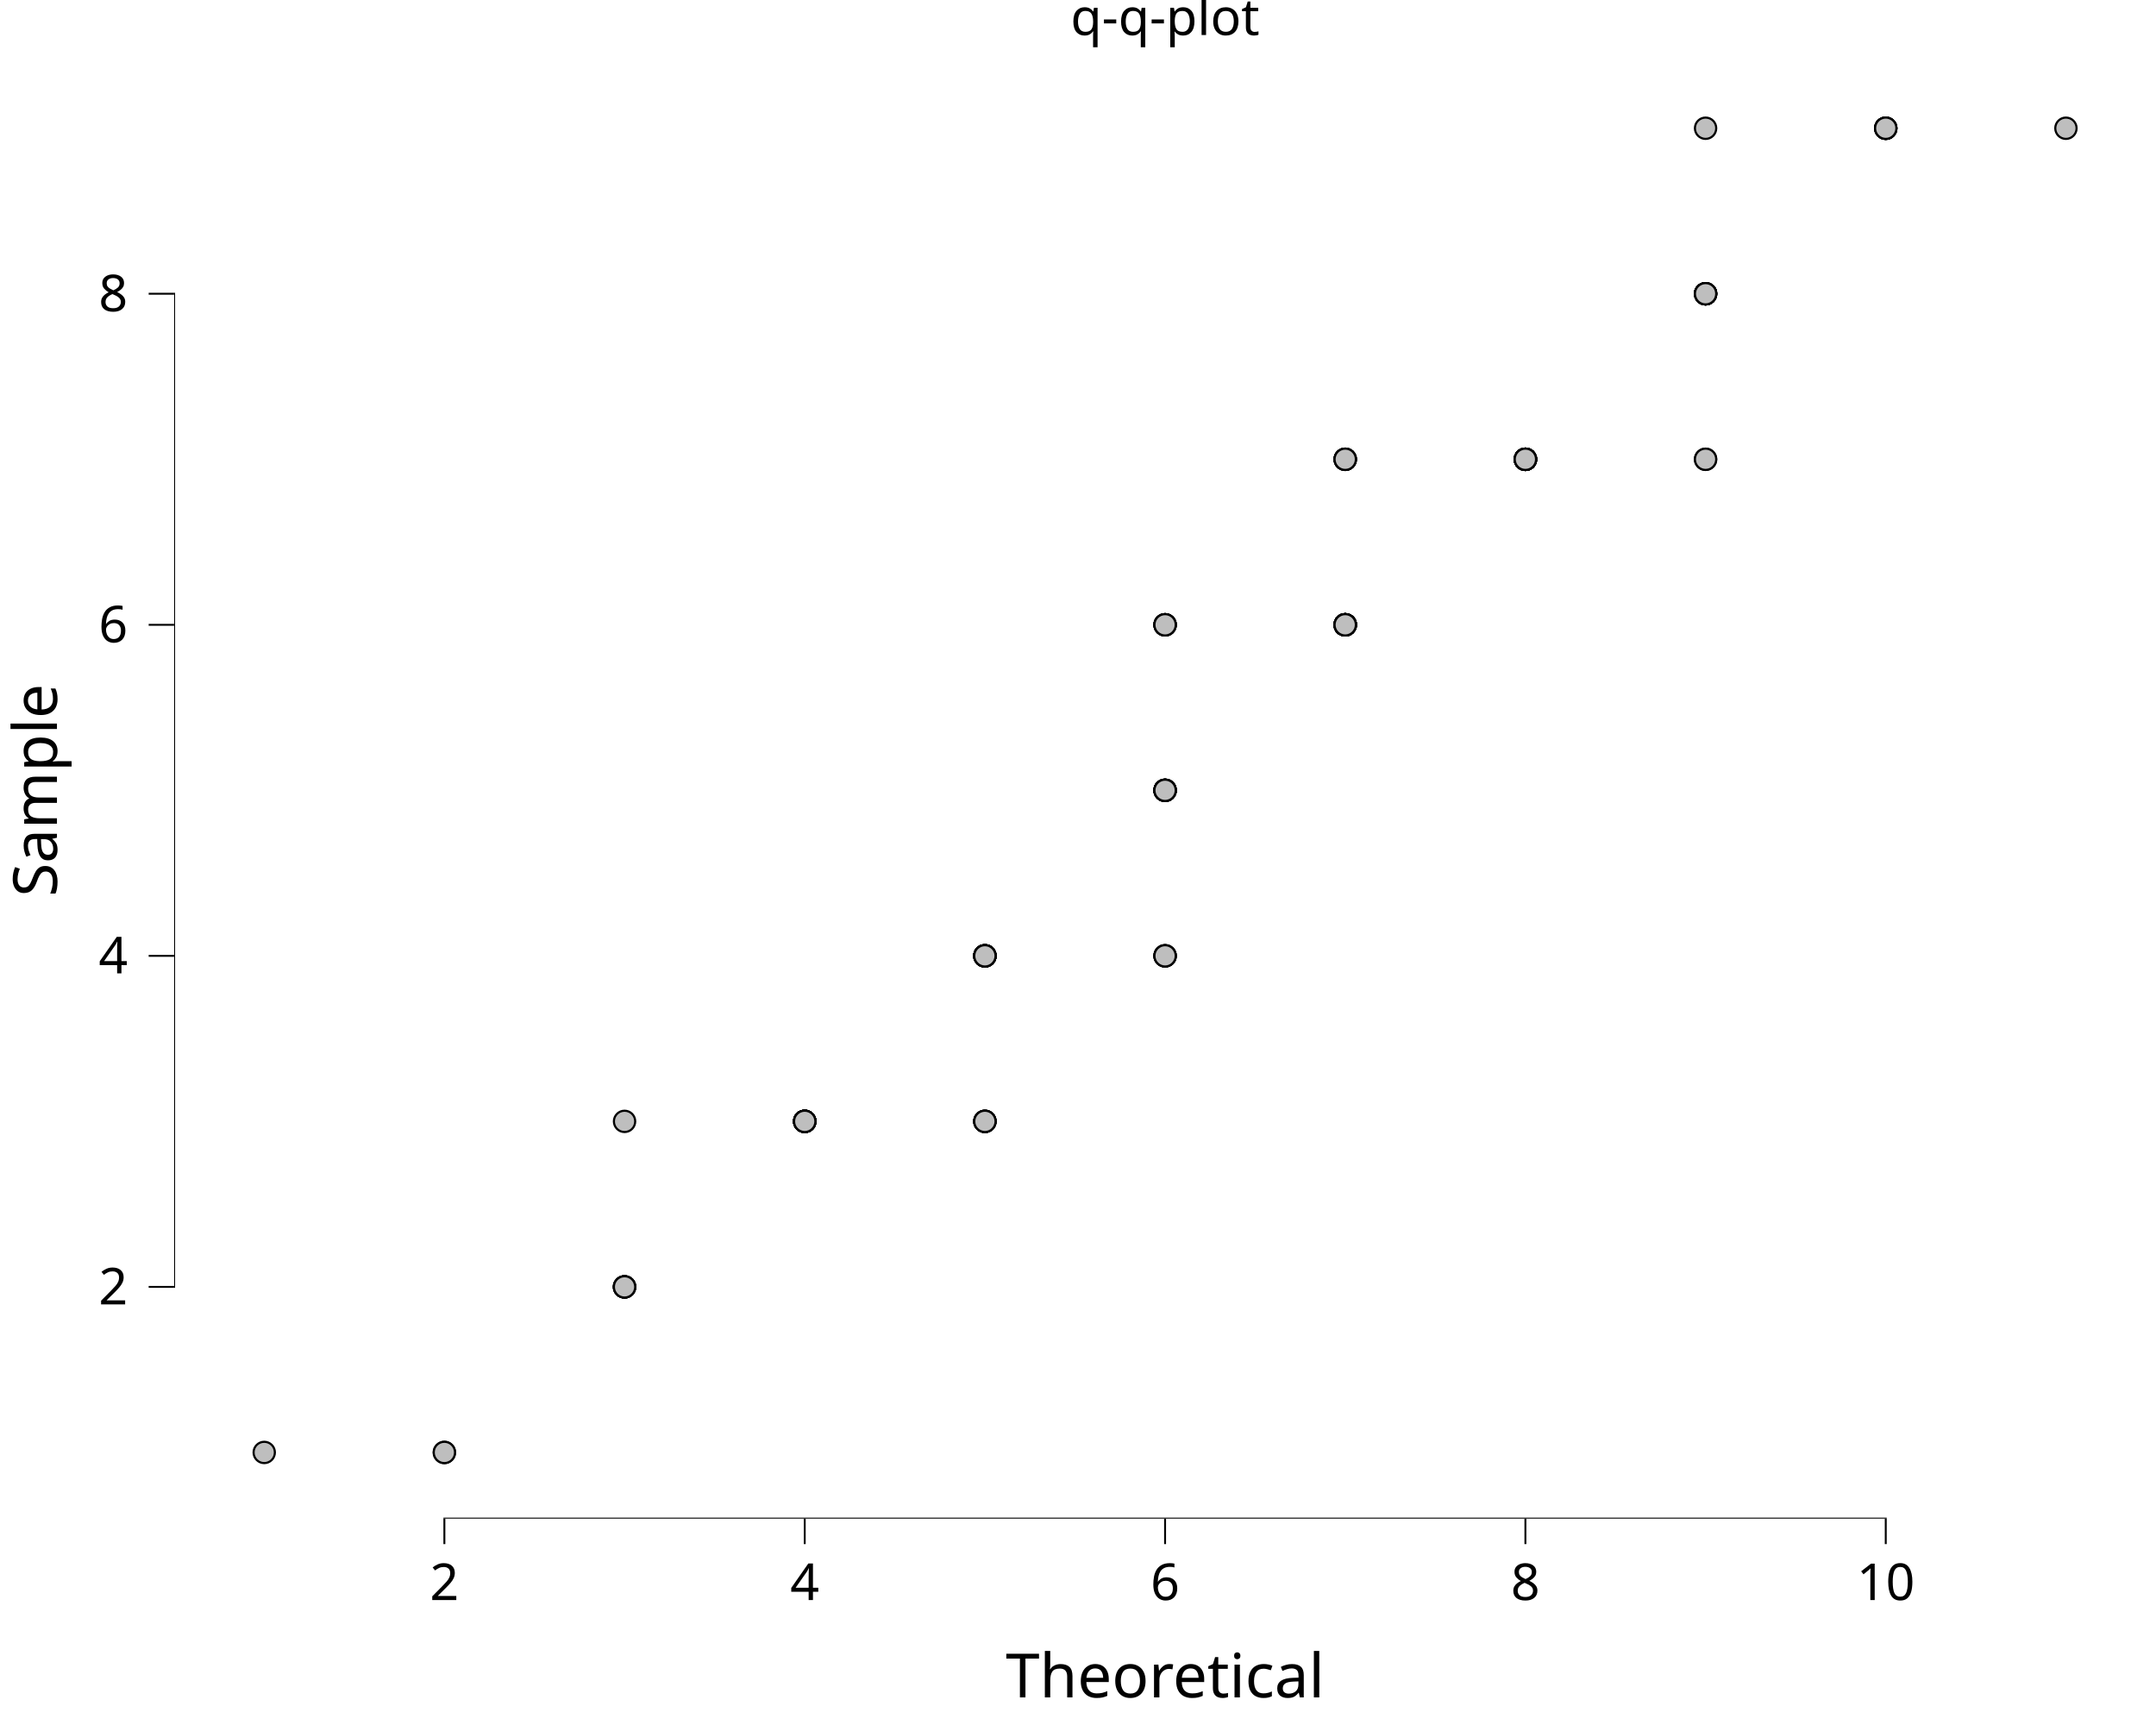
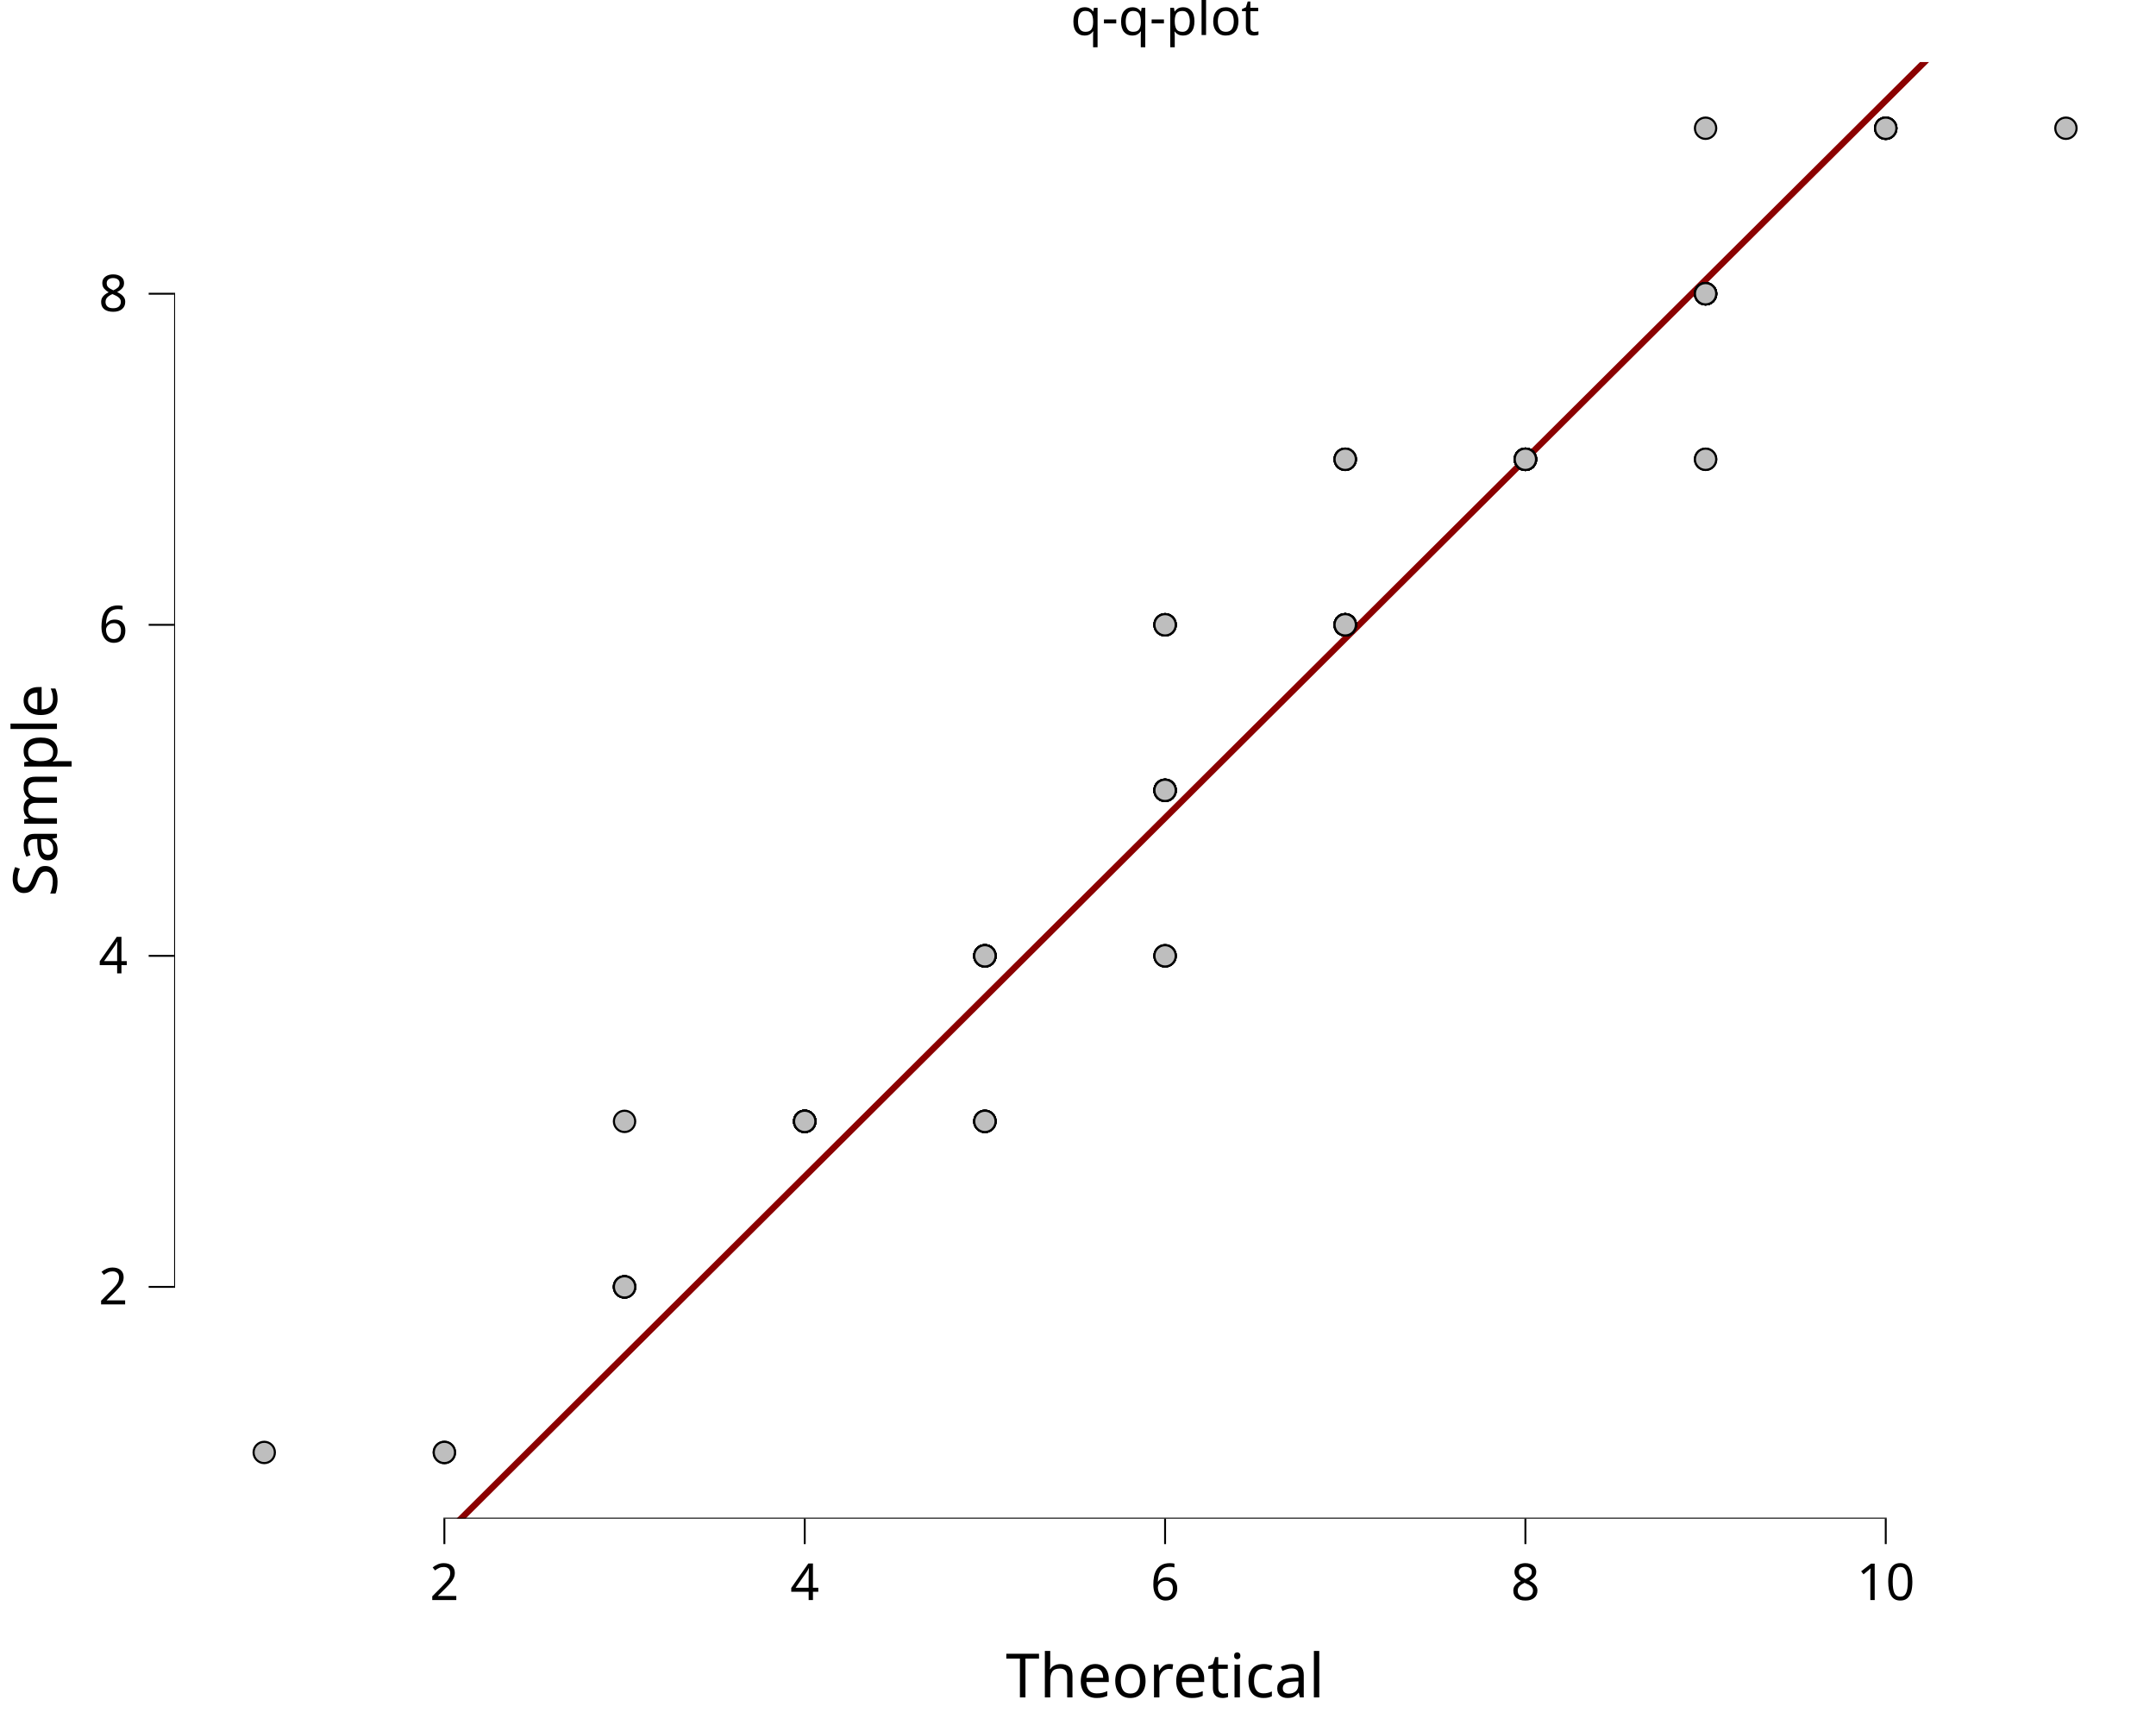
<svg xmlns="http://www.w3.org/2000/svg" class="svglite" data-engine-version="2.0" width="720.00pt" height="576.00pt" viewBox="0 0 720.00 576.00">
  <defs>
    <style type="text/css">
    .svglite line, .svglite polyline, .svglite polygon, .svglite path, .svglite rect, .svglite circle {
      fill: none;
      stroke: #000000;
      stroke-linecap: round;
      stroke-linejoin: round;
      stroke-miterlimit: 10.00;
    }
  </style>
  </defs>
  <rect width="100%" height="100%" style="stroke: none; fill: #FFFFFF;" />
  <defs>
    <clipPath id="cpMC4wMHw3MjAuMDB8MC4wMHw1NzYuMDA=">
      <rect x="0.00" y="0.00" width="720.00" height="576.00" />
    </clipPath>
  </defs>
  <g clip-path="url(#cpMC4wMHw3MjAuMDB8MC4wMHw1NzYuMDA=)">
    <rect x="0.00" y="0.00" width="720.00" height="576.00" style="stroke-width: 10.67; stroke: none;" />
  </g>
  <defs>
    <clipPath id="cpNTguMTV8NzIwLjAwfDIwLjcxfDUwNy4wOQ==">
      <rect x="58.15" y="20.71" width="661.85" height="486.39" />
    </clipPath>
  </defs>
  <g clip-path="url(#cpNTguMTV8NzIwLjAwfDIwLjcxfDUwNy4wOQ==)">
    <rect x="58.15" y="20.71" width="661.85" height="486.39" style="stroke-width: 10.67; stroke: none;" />
+     <line x1="-603.70" y1="1261.08" x2="1381.85" y2="-714.86" style="stroke-width: 2.13; stroke: #8B0000; stroke-linecap: butt;" />
    <circle cx="88.24" cy="484.99" r="3.56" style="stroke-width: 0.71; fill: #BEBEBE;" />
    <circle cx="148.40" cy="484.99" r="3.56" style="stroke-width: 0.71; fill: #BEBEBE;" />
    <circle cx="148.40" cy="484.99" r="3.56" style="stroke-width: 0.71; fill: #BEBEBE;" />
    <circle cx="208.57" cy="429.71" r="3.56" style="stroke-width: 0.71; fill: #BEBEBE;" />
    <circle cx="208.57" cy="429.71" r="3.56" style="stroke-width: 0.71; fill: #BEBEBE;" />
    <circle cx="208.57" cy="429.71" r="3.56" style="stroke-width: 0.71; fill: #BEBEBE;" />
    <circle cx="208.57" cy="429.71" r="3.56" style="stroke-width: 0.71; fill: #BEBEBE;" />
    <circle cx="208.57" cy="429.71" r="3.56" style="stroke-width: 0.71; fill: #BEBEBE;" />
    <circle cx="208.57" cy="374.44" r="3.56" style="stroke-width: 0.71; fill: #BEBEBE;" />
    <circle cx="268.74" cy="374.44" r="3.56" style="stroke-width: 0.71; fill: #BEBEBE;" />
    <circle cx="268.74" cy="374.44" r="3.56" style="stroke-width: 0.71; fill: #BEBEBE;" />
    <circle cx="268.74" cy="374.44" r="3.56" style="stroke-width: 0.71; fill: #BEBEBE;" />
    <circle cx="268.74" cy="374.44" r="3.56" style="stroke-width: 0.71; fill: #BEBEBE;" />
    <circle cx="268.74" cy="374.44" r="3.56" style="stroke-width: 0.71; fill: #BEBEBE;" />
    <circle cx="268.74" cy="374.44" r="3.56" style="stroke-width: 0.71; fill: #BEBEBE;" />
    <circle cx="268.74" cy="374.44" r="3.56" style="stroke-width: 0.71; fill: #BEBEBE;" />
    <circle cx="268.74" cy="374.44" r="3.56" style="stroke-width: 0.71; fill: #BEBEBE;" />
    <circle cx="268.74" cy="374.44" r="3.56" style="stroke-width: 0.71; fill: #BEBEBE;" />
    <circle cx="268.74" cy="374.44" r="3.56" style="stroke-width: 0.71; fill: #BEBEBE;" />
    <circle cx="268.74" cy="374.44" r="3.56" style="stroke-width: 0.71; fill: #BEBEBE;" />
    <circle cx="328.91" cy="374.44" r="3.56" style="stroke-width: 0.71; fill: #BEBEBE;" />
    <circle cx="328.91" cy="374.44" r="3.56" style="stroke-width: 0.71; fill: #BEBEBE;" />
    <circle cx="328.91" cy="374.44" r="3.56" style="stroke-width: 0.71; fill: #BEBEBE;" />
    <circle cx="328.91" cy="374.44" r="3.56" style="stroke-width: 0.71; fill: #BEBEBE;" />
    <circle cx="328.91" cy="374.44" r="3.56" style="stroke-width: 0.71; fill: #BEBEBE;" />
    <circle cx="328.91" cy="319.17" r="3.56" style="stroke-width: 0.71; fill: #BEBEBE;" />
    <circle cx="328.91" cy="319.17" r="3.56" style="stroke-width: 0.71; fill: #BEBEBE;" />
    <circle cx="328.91" cy="319.17" r="3.56" style="stroke-width: 0.71; fill: #BEBEBE;" />
    <circle cx="328.91" cy="319.17" r="3.56" style="stroke-width: 0.71; fill: #BEBEBE;" />
    <circle cx="328.91" cy="319.17" r="3.56" style="stroke-width: 0.71; fill: #BEBEBE;" />
    <circle cx="328.91" cy="319.17" r="3.56" style="stroke-width: 0.71; fill: #BEBEBE;" />
    <circle cx="328.91" cy="319.17" r="3.56" style="stroke-width: 0.71; fill: #BEBEBE;" />
    <circle cx="328.91" cy="319.17" r="3.56" style="stroke-width: 0.71; fill: #BEBEBE;" />
    <circle cx="328.91" cy="319.17" r="3.56" style="stroke-width: 0.71; fill: #BEBEBE;" />
    <circle cx="328.91" cy="319.17" r="3.56" style="stroke-width: 0.71; fill: #BEBEBE;" />
    <circle cx="389.08" cy="319.17" r="3.56" style="stroke-width: 0.71; fill: #BEBEBE;" />
    <circle cx="389.08" cy="319.17" r="3.56" style="stroke-width: 0.71; fill: #BEBEBE;" />
    <circle cx="389.08" cy="319.17" r="3.56" style="stroke-width: 0.71; fill: #BEBEBE;" />
    <circle cx="389.08" cy="319.17" r="3.56" style="stroke-width: 0.71; fill: #BEBEBE;" />
    <circle cx="389.08" cy="263.90" r="3.56" style="stroke-width: 0.71; fill: #BEBEBE;" />
    <circle cx="389.08" cy="263.90" r="3.56" style="stroke-width: 0.71; fill: #BEBEBE;" />
    <circle cx="389.08" cy="263.90" r="3.56" style="stroke-width: 0.71; fill: #BEBEBE;" />
    <circle cx="389.08" cy="263.90" r="3.56" style="stroke-width: 0.71; fill: #BEBEBE;" />
    <circle cx="389.08" cy="263.90" r="3.56" style="stroke-width: 0.71; fill: #BEBEBE;" />
    <circle cx="389.08" cy="263.90" r="3.56" style="stroke-width: 0.71; fill: #BEBEBE;" />
    <circle cx="389.08" cy="263.90" r="3.56" style="stroke-width: 0.71; fill: #BEBEBE;" />
    <circle cx="389.08" cy="263.90" r="3.56" style="stroke-width: 0.71; fill: #BEBEBE;" />
    <circle cx="389.08" cy="208.63" r="3.56" style="stroke-width: 0.71; fill: #BEBEBE;" />
    <circle cx="389.08" cy="208.63" r="3.56" style="stroke-width: 0.71; fill: #BEBEBE;" />
    <circle cx="389.08" cy="208.63" r="3.56" style="stroke-width: 0.71; fill: #BEBEBE;" />
    <circle cx="389.08" cy="208.63" r="3.56" style="stroke-width: 0.71; fill: #BEBEBE;" />
    <circle cx="389.08" cy="208.63" r="3.56" style="stroke-width: 0.71; fill: #BEBEBE;" />
    <circle cx="449.24" cy="208.63" r="3.56" style="stroke-width: 0.71; fill: #BEBEBE;" />
    <circle cx="449.24" cy="208.63" r="3.56" style="stroke-width: 0.71; fill: #BEBEBE;" />
    <circle cx="449.24" cy="208.63" r="3.56" style="stroke-width: 0.71; fill: #BEBEBE;" />
    <circle cx="449.24" cy="208.63" r="3.56" style="stroke-width: 0.71; fill: #BEBEBE;" />
    <circle cx="449.24" cy="208.63" r="3.56" style="stroke-width: 0.71; fill: #BEBEBE;" />
    <circle cx="449.24" cy="208.63" r="3.56" style="stroke-width: 0.71; fill: #BEBEBE;" />
    <circle cx="449.24" cy="208.63" r="3.56" style="stroke-width: 0.71; fill: #BEBEBE;" />
    <circle cx="449.24" cy="208.63" r="3.56" style="stroke-width: 0.71; fill: #BEBEBE;" />
    <circle cx="449.24" cy="208.63" r="3.56" style="stroke-width: 0.71; fill: #BEBEBE;" />
    <circle cx="449.24" cy="208.63" r="3.56" style="stroke-width: 0.71; fill: #BEBEBE;" />
    <circle cx="449.24" cy="208.63" r="3.56" style="stroke-width: 0.71; fill: #BEBEBE;" />
    <circle cx="449.24" cy="208.63" r="3.56" style="stroke-width: 0.71; fill: #BEBEBE;" />
    <circle cx="449.24" cy="208.63" r="3.56" style="stroke-width: 0.71; fill: #BEBEBE;" />
    <circle cx="449.24" cy="153.36" r="3.56" style="stroke-width: 0.71; fill: #BEBEBE;" />
    <circle cx="449.24" cy="153.36" r="3.56" style="stroke-width: 0.71; fill: #BEBEBE;" />
    <circle cx="449.24" cy="153.36" r="3.56" style="stroke-width: 0.71; fill: #BEBEBE;" />
    <circle cx="449.24" cy="153.36" r="3.56" style="stroke-width: 0.71; fill: #BEBEBE;" />
    <circle cx="449.24" cy="153.36" r="3.56" style="stroke-width: 0.71; fill: #BEBEBE;" />
    <circle cx="509.41" cy="153.36" r="3.56" style="stroke-width: 0.71; fill: #BEBEBE;" />
    <circle cx="509.41" cy="153.36" r="3.56" style="stroke-width: 0.71; fill: #BEBEBE;" />
    <circle cx="509.41" cy="153.36" r="3.56" style="stroke-width: 0.71; fill: #BEBEBE;" />
    <circle cx="509.41" cy="153.36" r="3.56" style="stroke-width: 0.71; fill: #BEBEBE;" />
    <circle cx="509.41" cy="153.36" r="3.56" style="stroke-width: 0.71; fill: #BEBEBE;" />
    <circle cx="509.41" cy="153.36" r="3.56" style="stroke-width: 0.71; fill: #BEBEBE;" />
    <circle cx="509.41" cy="153.36" r="3.56" style="stroke-width: 0.71; fill: #BEBEBE;" />
    <circle cx="509.41" cy="153.36" r="3.56" style="stroke-width: 0.71; fill: #BEBEBE;" />
    <circle cx="509.41" cy="153.36" r="3.56" style="stroke-width: 0.71; fill: #BEBEBE;" />
    <circle cx="509.41" cy="153.36" r="3.56" style="stroke-width: 0.71; fill: #BEBEBE;" />
    <circle cx="509.41" cy="153.36" r="3.56" style="stroke-width: 0.71; fill: #BEBEBE;" />
    <circle cx="509.41" cy="153.36" r="3.56" style="stroke-width: 0.71; fill: #BEBEBE;" />
    <circle cx="509.41" cy="153.36" r="3.56" style="stroke-width: 0.71; fill: #BEBEBE;" />
    <circle cx="509.41" cy="153.36" r="3.56" style="stroke-width: 0.71; fill: #BEBEBE;" />
    <circle cx="569.58" cy="153.36" r="3.56" style="stroke-width: 0.71; fill: #BEBEBE;" />
    <circle cx="569.58" cy="153.36" r="3.56" style="stroke-width: 0.71; fill: #BEBEBE;" />
    <circle cx="569.58" cy="98.09" r="3.56" style="stroke-width: 0.71; fill: #BEBEBE;" />
    <circle cx="569.58" cy="98.09" r="3.56" style="stroke-width: 0.71; fill: #BEBEBE;" />
    <circle cx="569.58" cy="98.09" r="3.56" style="stroke-width: 0.71; fill: #BEBEBE;" />
    <circle cx="569.58" cy="98.09" r="3.56" style="stroke-width: 0.71; fill: #BEBEBE;" />
    <circle cx="569.58" cy="98.09" r="3.56" style="stroke-width: 0.71; fill: #BEBEBE;" />
    <circle cx="569.58" cy="98.09" r="3.56" style="stroke-width: 0.71; fill: #BEBEBE;" />
    <circle cx="569.58" cy="98.09" r="3.56" style="stroke-width: 0.71; fill: #BEBEBE;" />
    <circle cx="569.58" cy="42.82" r="3.56" style="stroke-width: 0.71; fill: #BEBEBE;" />
    <circle cx="629.75" cy="42.82" r="3.56" style="stroke-width: 0.71; fill: #BEBEBE;" />
    <circle cx="629.75" cy="42.82" r="3.56" style="stroke-width: 0.71; fill: #BEBEBE;" />
    <circle cx="629.75" cy="42.82" r="3.56" style="stroke-width: 0.71; fill: #BEBEBE;" />
    <circle cx="629.75" cy="42.82" r="3.56" style="stroke-width: 0.71; fill: #BEBEBE;" />
    <circle cx="629.75" cy="42.82" r="3.56" style="stroke-width: 0.71; fill: #BEBEBE;" />
    <circle cx="689.92" cy="42.82" r="3.56" style="stroke-width: 0.71; fill: #BEBEBE;" />
    <line x1="148.08" y1="507.09" x2="630.07" y2="507.09" style="stroke-width: 0.64; stroke-linecap: butt;" />
    <line x1="58.15" y1="430.03" x2="58.15" y2="97.77" style="stroke-width: 0.64; stroke-linecap: butt;" />
    <rect x="58.15" y="20.71" width="661.85" height="486.39" style="stroke-width: 0.00; stroke: none;" />
  </g>
  <g clip-path="url(#cpMC4wMHw3MjAuMDB8MC4wMHw1NzYuMDA=)">
    <polyline points="58.15,507.09 58.15,20.71 " style="stroke-width: 0.00; stroke: none; stroke-linecap: butt;" />
    <text x="42.67" y="435.56" text-anchor="end" style="font-size: 17.00px; font-family: sans;" textLength="9.46px" lengthAdjust="spacingAndGlyphs">2</text>
    <text x="42.67" y="325.02" text-anchor="end" style="font-size: 17.00px; font-family: sans;" textLength="9.46px" lengthAdjust="spacingAndGlyphs">4</text>
    <text x="42.67" y="214.48" text-anchor="end" style="font-size: 17.00px; font-family: sans;" textLength="9.46px" lengthAdjust="spacingAndGlyphs">6</text>
    <text x="42.67" y="103.94" text-anchor="end" style="font-size: 17.00px; font-family: sans;" textLength="9.46px" lengthAdjust="spacingAndGlyphs">8</text>
    <polyline points="49.65,429.71 58.15,429.71 " style="stroke-width: 0.64; stroke-linecap: butt;" />
    <polyline points="49.65,319.17 58.15,319.17 " style="stroke-width: 0.64; stroke-linecap: butt;" />
    <polyline points="49.65,208.63 58.15,208.63 " style="stroke-width: 0.64; stroke-linecap: butt;" />
    <polyline points="49.65,98.09 58.15,98.09 " style="stroke-width: 0.64; stroke-linecap: butt;" />
    <polyline points="58.15,507.09 720.00,507.09 " style="stroke-width: 0.00; stroke: none; stroke-linecap: butt;" />
    <polyline points="148.40,515.60 148.40,507.09 " style="stroke-width: 0.64; stroke-linecap: butt;" />
    <polyline points="268.74,515.60 268.74,507.09 " style="stroke-width: 0.64; stroke-linecap: butt;" />
    <polyline points="389.08,515.60 389.08,507.09 " style="stroke-width: 0.64; stroke-linecap: butt;" />
    <polyline points="509.41,515.60 509.41,507.09 " style="stroke-width: 0.64; stroke-linecap: butt;" />
    <polyline points="629.75,515.60 629.75,507.09 " style="stroke-width: 0.64; stroke-linecap: butt;" />
    <text x="148.40" y="534.27" text-anchor="middle" style="font-size: 17.00px; font-family: sans;" textLength="9.46px" lengthAdjust="spacingAndGlyphs">2</text>
    <text x="268.74" y="534.27" text-anchor="middle" style="font-size: 17.00px; font-family: sans;" textLength="9.46px" lengthAdjust="spacingAndGlyphs">4</text>
    <text x="389.08" y="534.27" text-anchor="middle" style="font-size: 17.00px; font-family: sans;" textLength="9.46px" lengthAdjust="spacingAndGlyphs">6</text>
    <text x="509.41" y="534.27" text-anchor="middle" style="font-size: 17.00px; font-family: sans;" textLength="9.46px" lengthAdjust="spacingAndGlyphs">8</text>
    <text x="629.75" y="534.27" text-anchor="middle" style="font-size: 17.00px; font-family: sans;" textLength="18.91px" lengthAdjust="spacingAndGlyphs">10</text>
    <text x="389.08" y="566.78" text-anchor="middle" style="font-size: 20.40px; font-family: sans;" textLength="100.92px" lengthAdjust="spacingAndGlyphs">Theoretical</text>
    <text transform="translate(19.02,263.90) rotate(-90)" text-anchor="middle" style="font-size: 20.40px; font-family: sans;" textLength="69.18px" lengthAdjust="spacingAndGlyphs">Sample</text>
    <text x="389.08" y="11.70" text-anchor="middle" style="font-size: 17.00px; font-family: sans;" textLength="57.64px" lengthAdjust="spacingAndGlyphs">q-q-plot</text>
  </g>
</svg>
